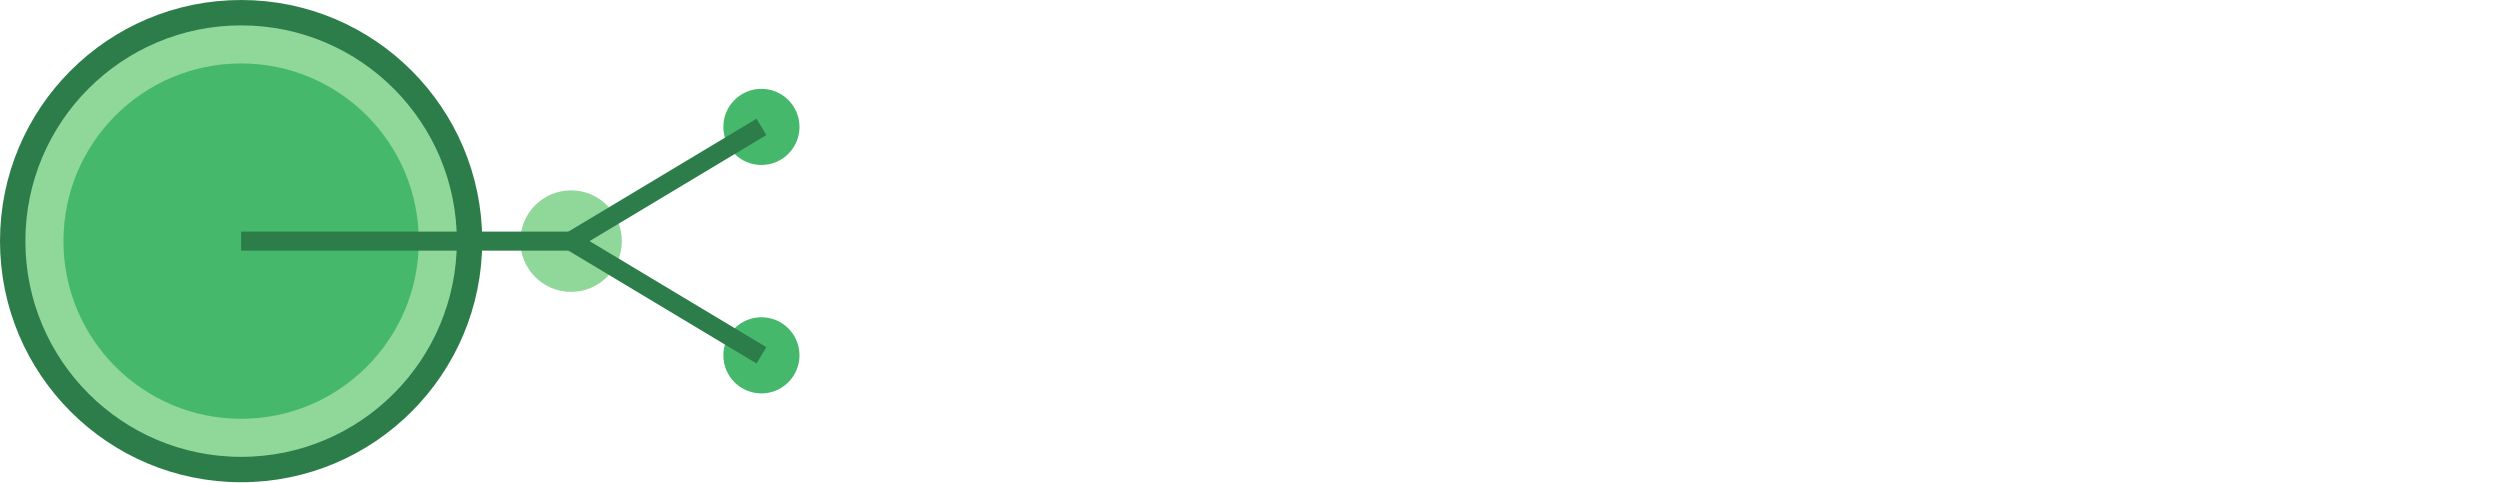
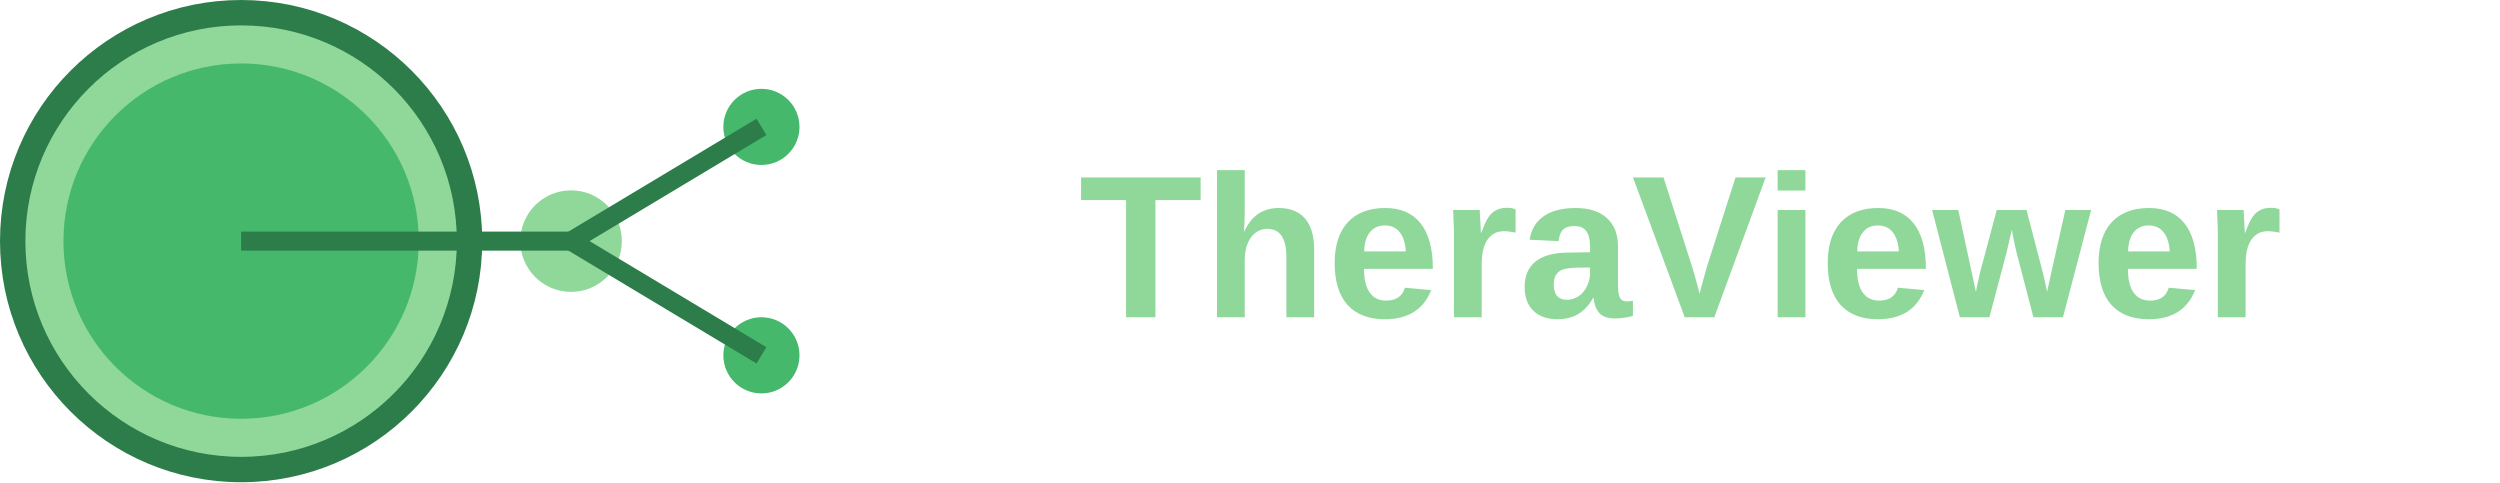
<svg xmlns="http://www.w3.org/2000/svg" width="197" height="38" viewBox="0 0 197 38">
  <circle cx="19" cy="19" r="18" fill="#8fd89a" />
  <circle cx="19" cy="19" r="14" fill="#45b86b" />
  <circle cx="19" cy="19" r="18" fill="none" stroke="#2c7d4a" stroke-width="2" />
  <circle cx="45" cy="19" r="4" fill="#8fd89a" />
  <circle cx="60" cy="10" r="3" fill="#45b86b" />
  <circle cx="60" cy="28" r="3" fill="#45b86b" />
  <line x1="19" y1="19" x2="45" y2="19" stroke="#2c7d4a" stroke-width="1.5" />
  <line x1="45" y1="19" x2="60" y2="10" stroke="#2c7d4a" stroke-width="1.5" />
  <line x1="45" y1="19" x2="60" y2="28" stroke="#2c7d4a" stroke-width="1.5" />
+   <text x="85" y="25" font-family="Arial, sans-serif" font-size="16" fill="#8fd89a" font-weight="bold">
+     TheraViewer
+   </text>
</svg>
